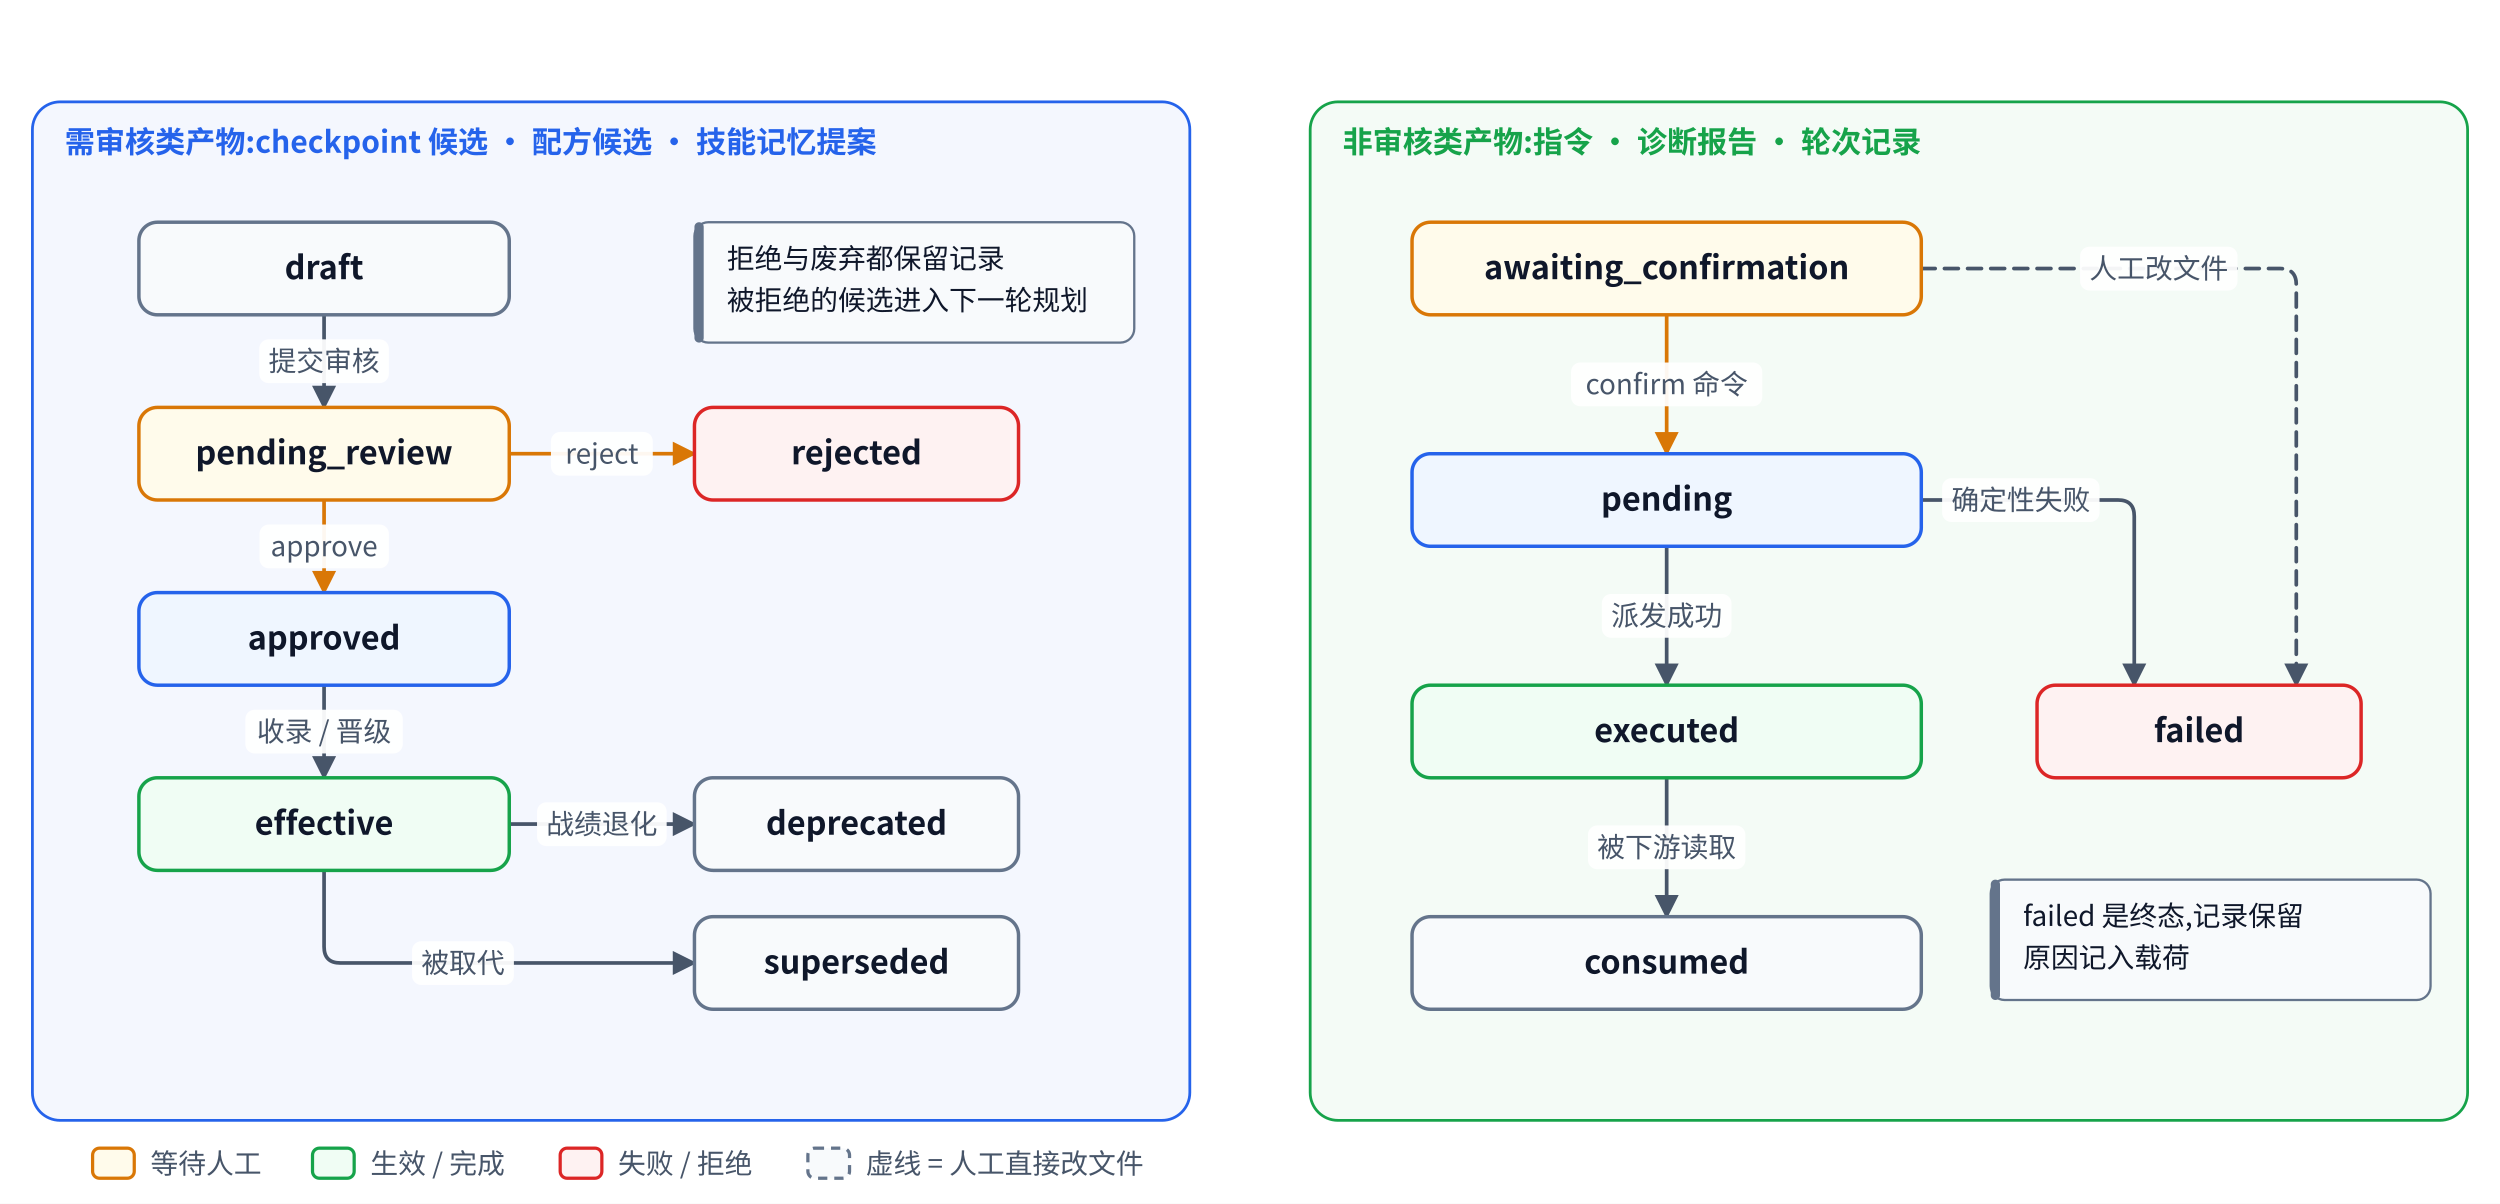
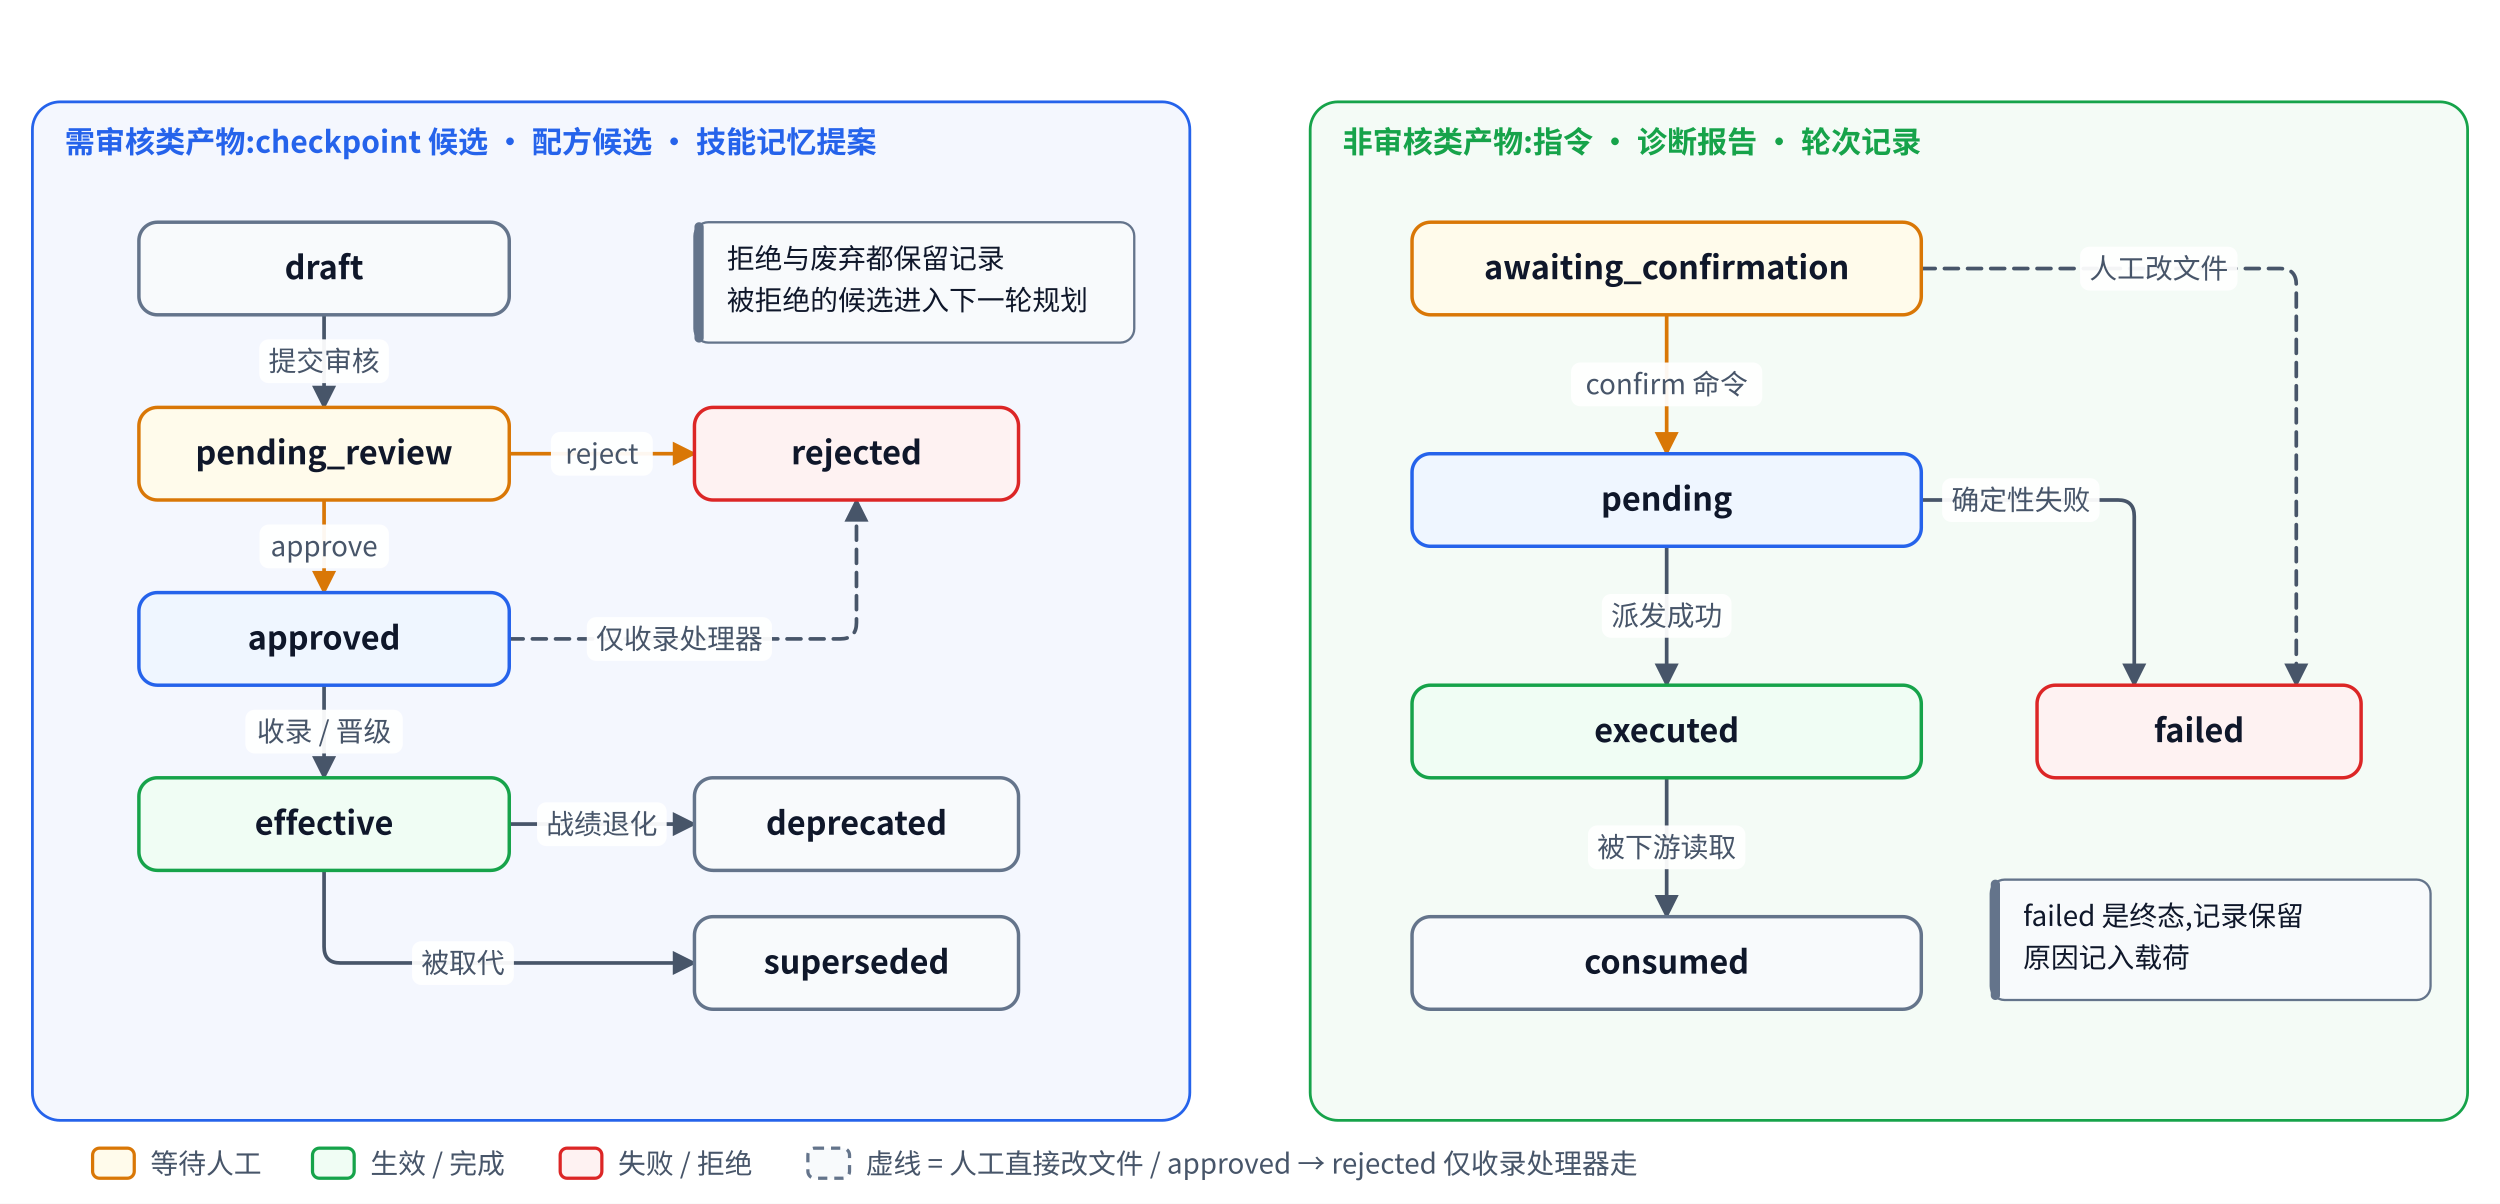
<svg xmlns="http://www.w3.org/2000/svg" viewBox="0 0 1080 520" width="1080" height="520" role="img" aria-labelledby="t d" font-family="-apple-system,BlinkMacSystemFont,'PingFang SC','Hiragino Sans GB','Noto Sans CJK SC','Microsoft YaHei','Segoe UI',Helvetica,Arial,sans-serif">
  <defs>
    <marker id="ah0" viewBox="0 0 10 10" refX="9" refY="5" markerWidth="6.5" markerHeight="6.5" orient="auto-start-reverse">
      <path d="M0,0 L10,5 L0,10 z" fill="#475569" />
    </marker>
    <marker id="ah1" viewBox="0 0 10 10" refX="9" refY="5" markerWidth="6.5" markerHeight="6.5" orient="auto-start-reverse">
      <path d="M0,0 L10,5 L0,10 z" fill="#d97706" />
    </marker>
  </defs>
  <rect width="1080" height="520" fill="#ffffff" />
  <rect x="14" y="44" width="500" height="440" rx="12" fill="#2563eb" fill-opacity="0.05" stroke="#2563eb" stroke-width="1.2" />
  <text x="28" y="66" text-anchor="start" font-size="13" font-weight="700" fill="#2563eb">需审核类产物:checkpoint 候选 · 配方候选 · 技能记忆提案</text>
  <rect x="566" y="44" width="500" height="440" rx="12" fill="#16a34a" fill-opacity="0.05" stroke="#16a34a" stroke-width="1.2" />
  <text x="580" y="66" text-anchor="start" font-size="13" font-weight="700" fill="#16a34a">非审核类产物:指令 · 诊断报告 · 轮次记录</text>
  <path d="M140.0,136.0 L140.0,176.0" fill="none" stroke="#475569" stroke-width="1.6" stroke-linejoin="round" stroke-linecap="round" marker-end="url(#ah0)" />
  <path d="M140.0,216.0 L140.0,256.0" fill="none" stroke="#d97706" stroke-width="1.6" stroke-linejoin="round" stroke-linecap="round" marker-end="url(#ah1)" />
  <path d="M220.0,196.0 L300.0,196.0" fill="none" stroke="#d97706" stroke-width="1.6" stroke-linejoin="round" stroke-linecap="round" marker-end="url(#ah1)" />
  <path d="M140.0,296.0 L140.0,336.0" fill="none" stroke="#475569" stroke-width="1.6" stroke-linejoin="round" stroke-linecap="round" marker-end="url(#ah0)" />
+   <path d="M220.0,276.0 L363.0,276.0 Q370.0,276.0 370.0,269.0 L370.0,216.0" fill="none" stroke="#475569" stroke-width="1.6" stroke-linejoin="round" stroke-linecap="round" stroke-dasharray="6 4" marker-end="url(#ah0)" />
  <path d="M220.0,356.0 L300.0,356.0" fill="none" stroke="#475569" stroke-width="1.6" stroke-linejoin="round" stroke-linecap="round" marker-end="url(#ah0)" />
  <path d="M140.0,376.0 L140.0,409.0 Q140.0,416.0 147.0,416.0 L300.0,416.0" fill="none" stroke="#475569" stroke-width="1.6" stroke-linejoin="round" stroke-linecap="round" marker-end="url(#ah0)" />
  <path d="M720.0,136.0 L720.0,196.0" fill="none" stroke="#d97706" stroke-width="1.6" stroke-linejoin="round" stroke-linecap="round" marker-end="url(#ah1)" />
  <path d="M720.0,236.0 L720.0,296.0" fill="none" stroke="#475569" stroke-width="1.6" stroke-linejoin="round" stroke-linecap="round" marker-end="url(#ah0)" />
  <path d="M720.0,336.0 L720.0,396.0" fill="none" stroke="#475569" stroke-width="1.6" stroke-linejoin="round" stroke-linecap="round" marker-end="url(#ah0)" />
  <path d="M830.0,216.0 L915.0,216.0 Q922.0,216.0 922.0,223.0 L922.0,296.0" fill="none" stroke="#475569" stroke-width="1.6" stroke-linejoin="round" stroke-linecap="round" marker-end="url(#ah0)" />
  <path d="M830.0,116.0 L985.0,116.0 Q992.0,116.0 992.0,123.0 L992.0,296.0" fill="none" stroke="#475569" stroke-width="1.6" stroke-linejoin="round" stroke-linecap="round" stroke-dasharray="6 4" marker-end="url(#ah0)" />
  <rect x="60" y="96" width="160" height="40" rx="8" fill="#f8fafc" stroke="#64748b" stroke-width="1.5" />
  <text x="140.0" y="120.6" text-anchor="middle" font-size="14" font-weight="700" fill="#0f172a">draft</text>
  <rect x="60" y="176" width="160" height="40" rx="8" fill="#fffbeb" stroke="#d97706" stroke-width="1.5" />
  <text x="140.0" y="200.6" text-anchor="middle" font-size="14" font-weight="700" fill="#0f172a">pending_review</text>
  <rect x="60" y="256" width="160" height="40" rx="8" fill="#eff6ff" stroke="#2563eb" stroke-width="1.5" />
  <text x="140.0" y="280.6" text-anchor="middle" font-size="14" font-weight="700" fill="#0f172a">approved</text>
  <rect x="60" y="336" width="160" height="40" rx="8" fill="#f0fdf4" stroke="#16a34a" stroke-width="1.5" />
  <text x="140.0" y="360.6" text-anchor="middle" font-size="14" font-weight="700" fill="#0f172a">effective</text>
  <rect x="300" y="176" width="140" height="40" rx="8" fill="#fef2f2" stroke="#dc2626" stroke-width="1.5" />
  <text x="370.0" y="200.6" text-anchor="middle" font-size="14" font-weight="700" fill="#0f172a">rejected</text>
  <rect x="300" y="336" width="140" height="40" rx="8" fill="#f8fafc" stroke="#64748b" stroke-width="1.5" />
  <text x="370.0" y="360.6" text-anchor="middle" font-size="14" font-weight="700" fill="#0f172a">deprecated</text>
  <rect x="300" y="396" width="140" height="40" rx="8" fill="#f8fafc" stroke="#64748b" stroke-width="1.5" />
  <text x="370.0" y="420.6" text-anchor="middle" font-size="14" font-weight="700" fill="#0f172a">superseded</text>
  <rect x="300" y="96" width="190" height="52.0" rx="6" fill="#f8fafc" stroke="#64748b" stroke-width="1" />
  <rect x="300" y="96" width="4" height="52.0" rx="2" fill="#64748b" />
  <text x="314" y="116.0" font-size="12" fill="#0f172a">拒绝与废弃都保留记录</text>
  <text x="314" y="134.0" font-size="12" fill="#0f172a">被拒绝的候选进入下一轮规划</text>
  <rect x="610" y="96" width="220" height="40" rx="8" fill="#fffbeb" stroke="#d97706" stroke-width="1.5" />
  <text x="720.0" y="120.6" text-anchor="middle" font-size="14" font-weight="700" fill="#0f172a">awaiting_confirmation</text>
  <rect x="610" y="196" width="220" height="40" rx="8" fill="#eff6ff" stroke="#2563eb" stroke-width="1.5" />
  <text x="720.0" y="220.6" text-anchor="middle" font-size="14" font-weight="700" fill="#0f172a">pending</text>
  <rect x="610" y="296" width="220" height="40" rx="8" fill="#f0fdf4" stroke="#16a34a" stroke-width="1.5" />
  <text x="720.0" y="320.6" text-anchor="middle" font-size="14" font-weight="700" fill="#0f172a">executed</text>
  <rect x="610" y="396" width="220" height="40" rx="8" fill="#f8fafc" stroke="#64748b" stroke-width="1.5" />
  <text x="720.0" y="420.6" text-anchor="middle" font-size="14" font-weight="700" fill="#0f172a">consumed</text>
  <rect x="880" y="296" width="140" height="40" rx="8" fill="#fef2f2" stroke="#dc2626" stroke-width="1.5" />
  <text x="950.0" y="320.6" text-anchor="middle" font-size="14" font-weight="700" fill="#0f172a">failed</text>
  <rect x="860" y="380" width="190" height="52.0" rx="6" fill="#f8fafc" stroke="#64748b" stroke-width="1" />
  <rect x="860" y="380" width="4" height="52.0" rx="2" fill="#64748b" />
  <text x="874" y="400.0" font-size="12" fill="#0f172a">failed 是终态,记录保留</text>
  <text x="874" y="418.0" font-size="12" fill="#0f172a">原因记入载荷</text>
  <rect x="112.0" y="146.6" width="56.0" height="18.9" rx="4" fill="#ffffff" fill-opacity="0.94" />
  <text x="140.0" y="160.3" text-anchor="middle" font-size="12" fill="#475569">提交审核</text>
  <rect x="112.1" y="226.6" width="55.9" height="18.9" rx="4" fill="#ffffff" fill-opacity="0.94" />
  <text x="140.0" y="240.3" text-anchor="middle" font-size="12" fill="#475569">approve</text>
  <rect x="238.0" y="186.6" width="44.0" height="18.9" rx="4" fill="#ffffff" fill-opacity="0.94" />
  <text x="260.0" y="200.3" text-anchor="middle" font-size="12" fill="#475569">reject</text>
  <rect x="106.0" y="306.6" width="68.0" height="18.9" rx="4" fill="#ffffff" fill-opacity="0.94" />
  <text x="140.0" y="320.3" text-anchor="middle" font-size="12" fill="#475569">收录 / 晋级</text>
+   <rect x="253.5" y="266.6" width="80.0" height="18.9" rx="4" fill="#ffffff" fill-opacity="0.94" />
+   <text x="293.5" y="280.3" text-anchor="middle" font-size="12" fill="#475569">仅收录处理器</text>
  <rect x="232.0" y="346.6" width="56.0" height="18.9" rx="4" fill="#ffffff" fill-opacity="0.94" />
  <text x="260.0" y="360.3" text-anchor="middle" font-size="12" fill="#475569">战绩退化</text>
  <rect x="178.0" y="406.6" width="44.0" height="18.9" rx="4" fill="#ffffff" fill-opacity="0.94" />
  <text x="200.0" y="420.3" text-anchor="middle" font-size="12" fill="#475569">被取代</text>
  <rect x="678.7" y="156.6" width="82.6" height="18.9" rx="4" fill="#ffffff" fill-opacity="0.94" />
  <text x="720.0" y="170.3" text-anchor="middle" font-size="12" fill="#475569">confirm 命令</text>
  <rect x="692.0" y="256.6" width="56.0" height="18.9" rx="4" fill="#ffffff" fill-opacity="0.94" />
  <text x="720.0" y="270.3" text-anchor="middle" font-size="12" fill="#475569">派发成功</text>
  <rect x="686.0" y="356.6" width="68.0" height="18.9" rx="4" fill="#ffffff" fill-opacity="0.94" />
  <text x="720.0" y="370.3" text-anchor="middle" font-size="12" fill="#475569">被下游读取</text>
  <rect x="839.0" y="206.6" width="68.0" height="18.9" rx="4" fill="#ffffff" fill-opacity="0.94" />
  <text x="873.0" y="220.3" text-anchor="middle" font-size="12" fill="#475569">确定性失败</text>
  <rect x="898.6" y="106.6" width="68.0" height="18.9" rx="4" fill="#ffffff" fill-opacity="0.94" />
  <text x="932.6" y="120.3" text-anchor="middle" font-size="12" fill="#475569">人工改文件</text>
  <rect x="40" y="496" width="18" height="13" rx="3" fill="#fffbeb" stroke="#d97706" stroke-width="1.4" />
  <text x="65" y="507" font-size="12" fill="#475569">等待人工</text>
  <rect x="135.0" y="496" width="18" height="13" rx="3" fill="#f0fdf4" stroke="#16a34a" stroke-width="1.4" />
  <text x="160.0" y="507" font-size="12" fill="#475569">生效 / 完成</text>
  <rect x="242.0" y="496" width="18" height="13" rx="3" fill="#fef2f2" stroke="#dc2626" stroke-width="1.4" />
  <text x="267.0" y="507" font-size="12" fill="#475569">失败 / 拒绝</text>
  <rect x="349.0" y="496" width="18" height="13" rx="3" fill="#f8fafc" stroke="#64748b" stroke-width="1.4" stroke-dasharray="4 3" />
-   <text x="374.0" y="507" font-size="12" fill="#475569">虚线 = 人工直接改文件</text>
+   <text x="374.0" y="507" font-size="12" fill="#475569">虚线 = 人工直接改文件 / approved → rejected 仅收录处理器走</text>
</svg>
